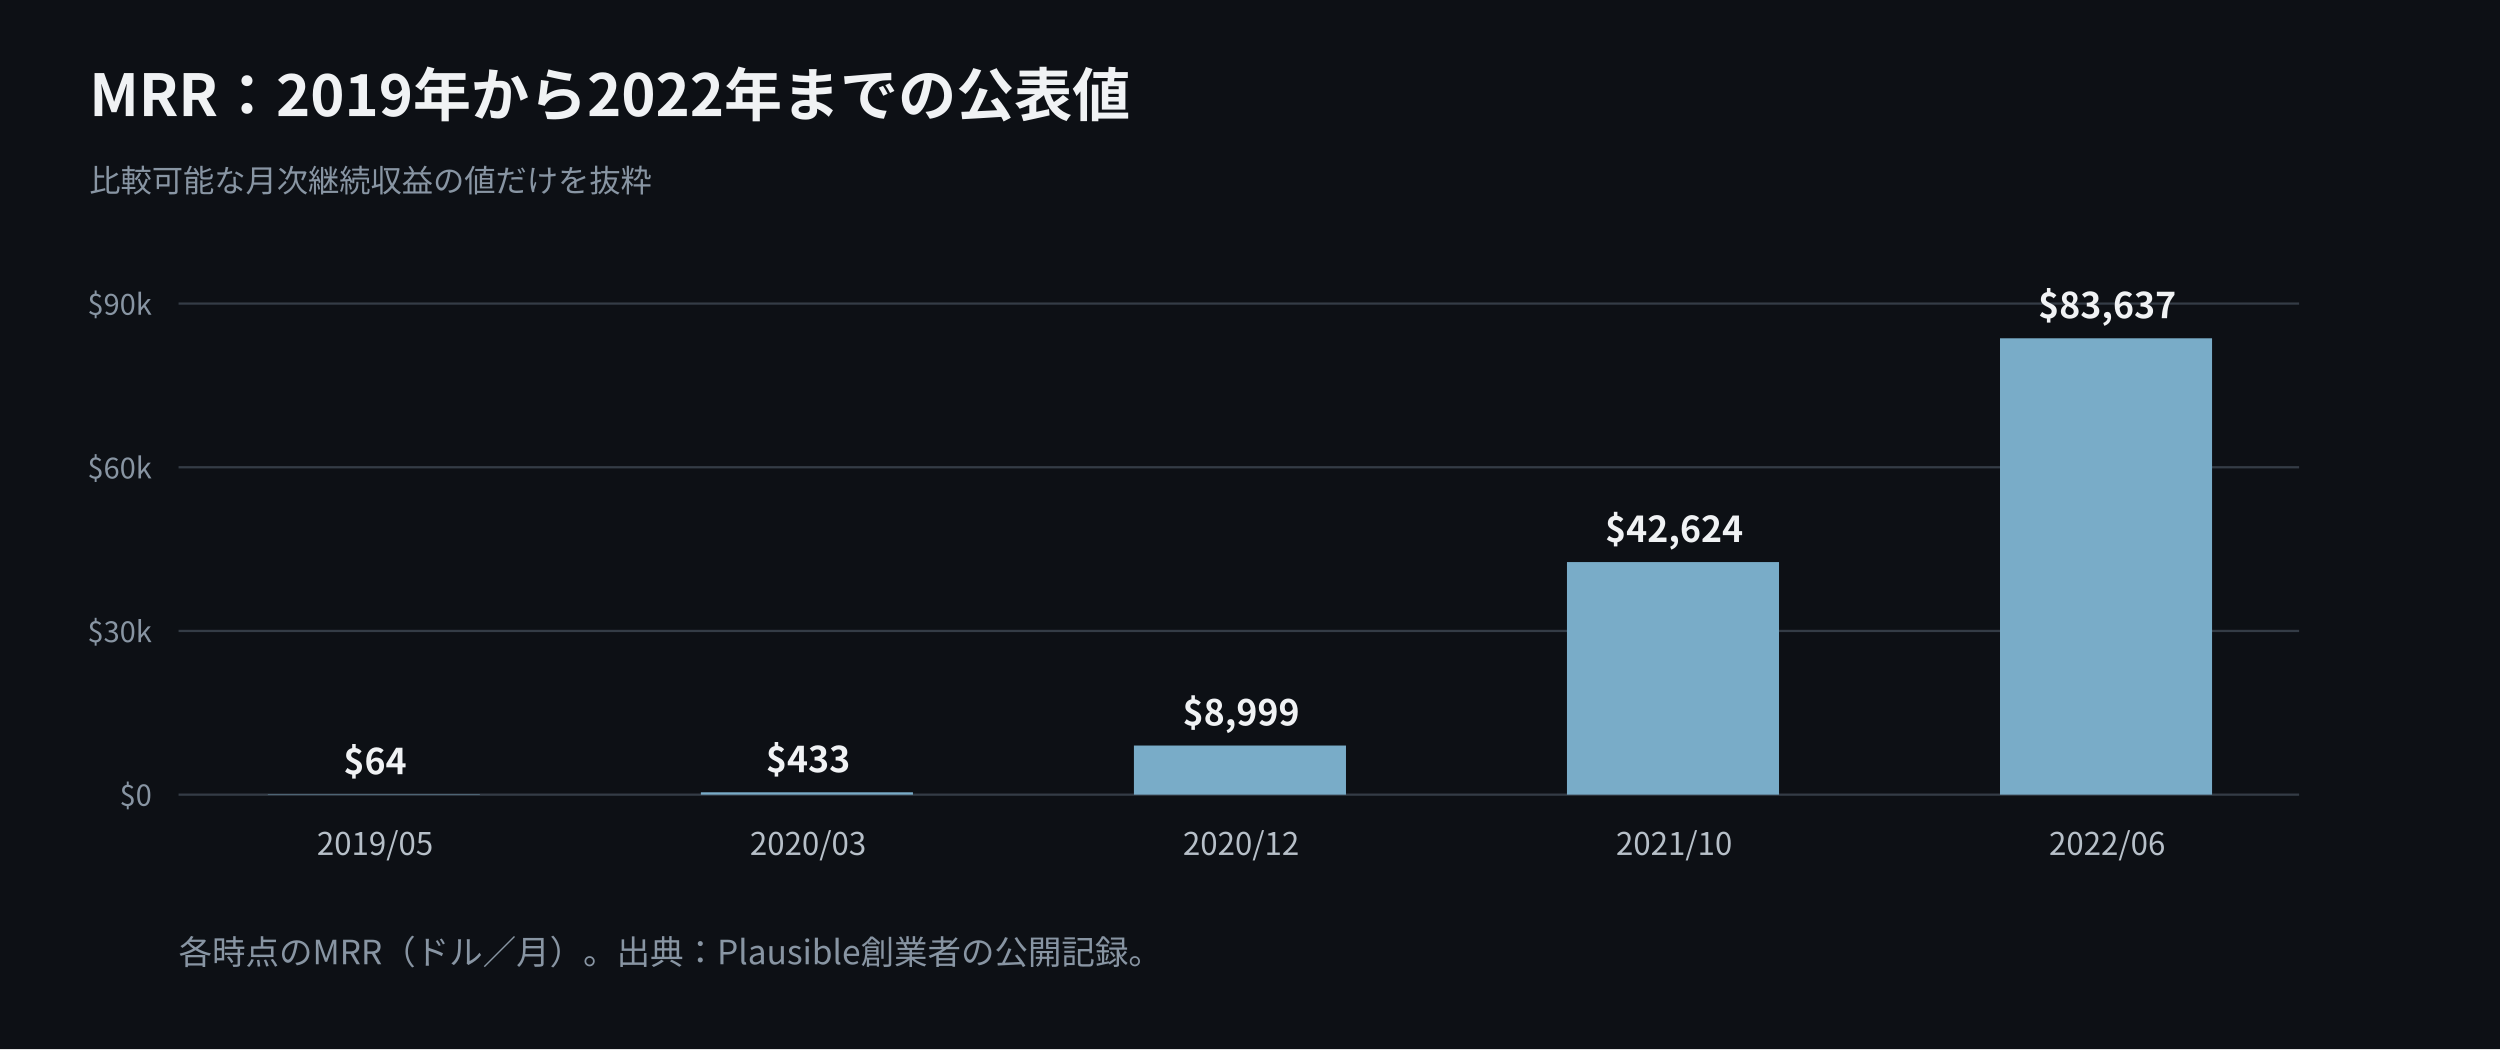
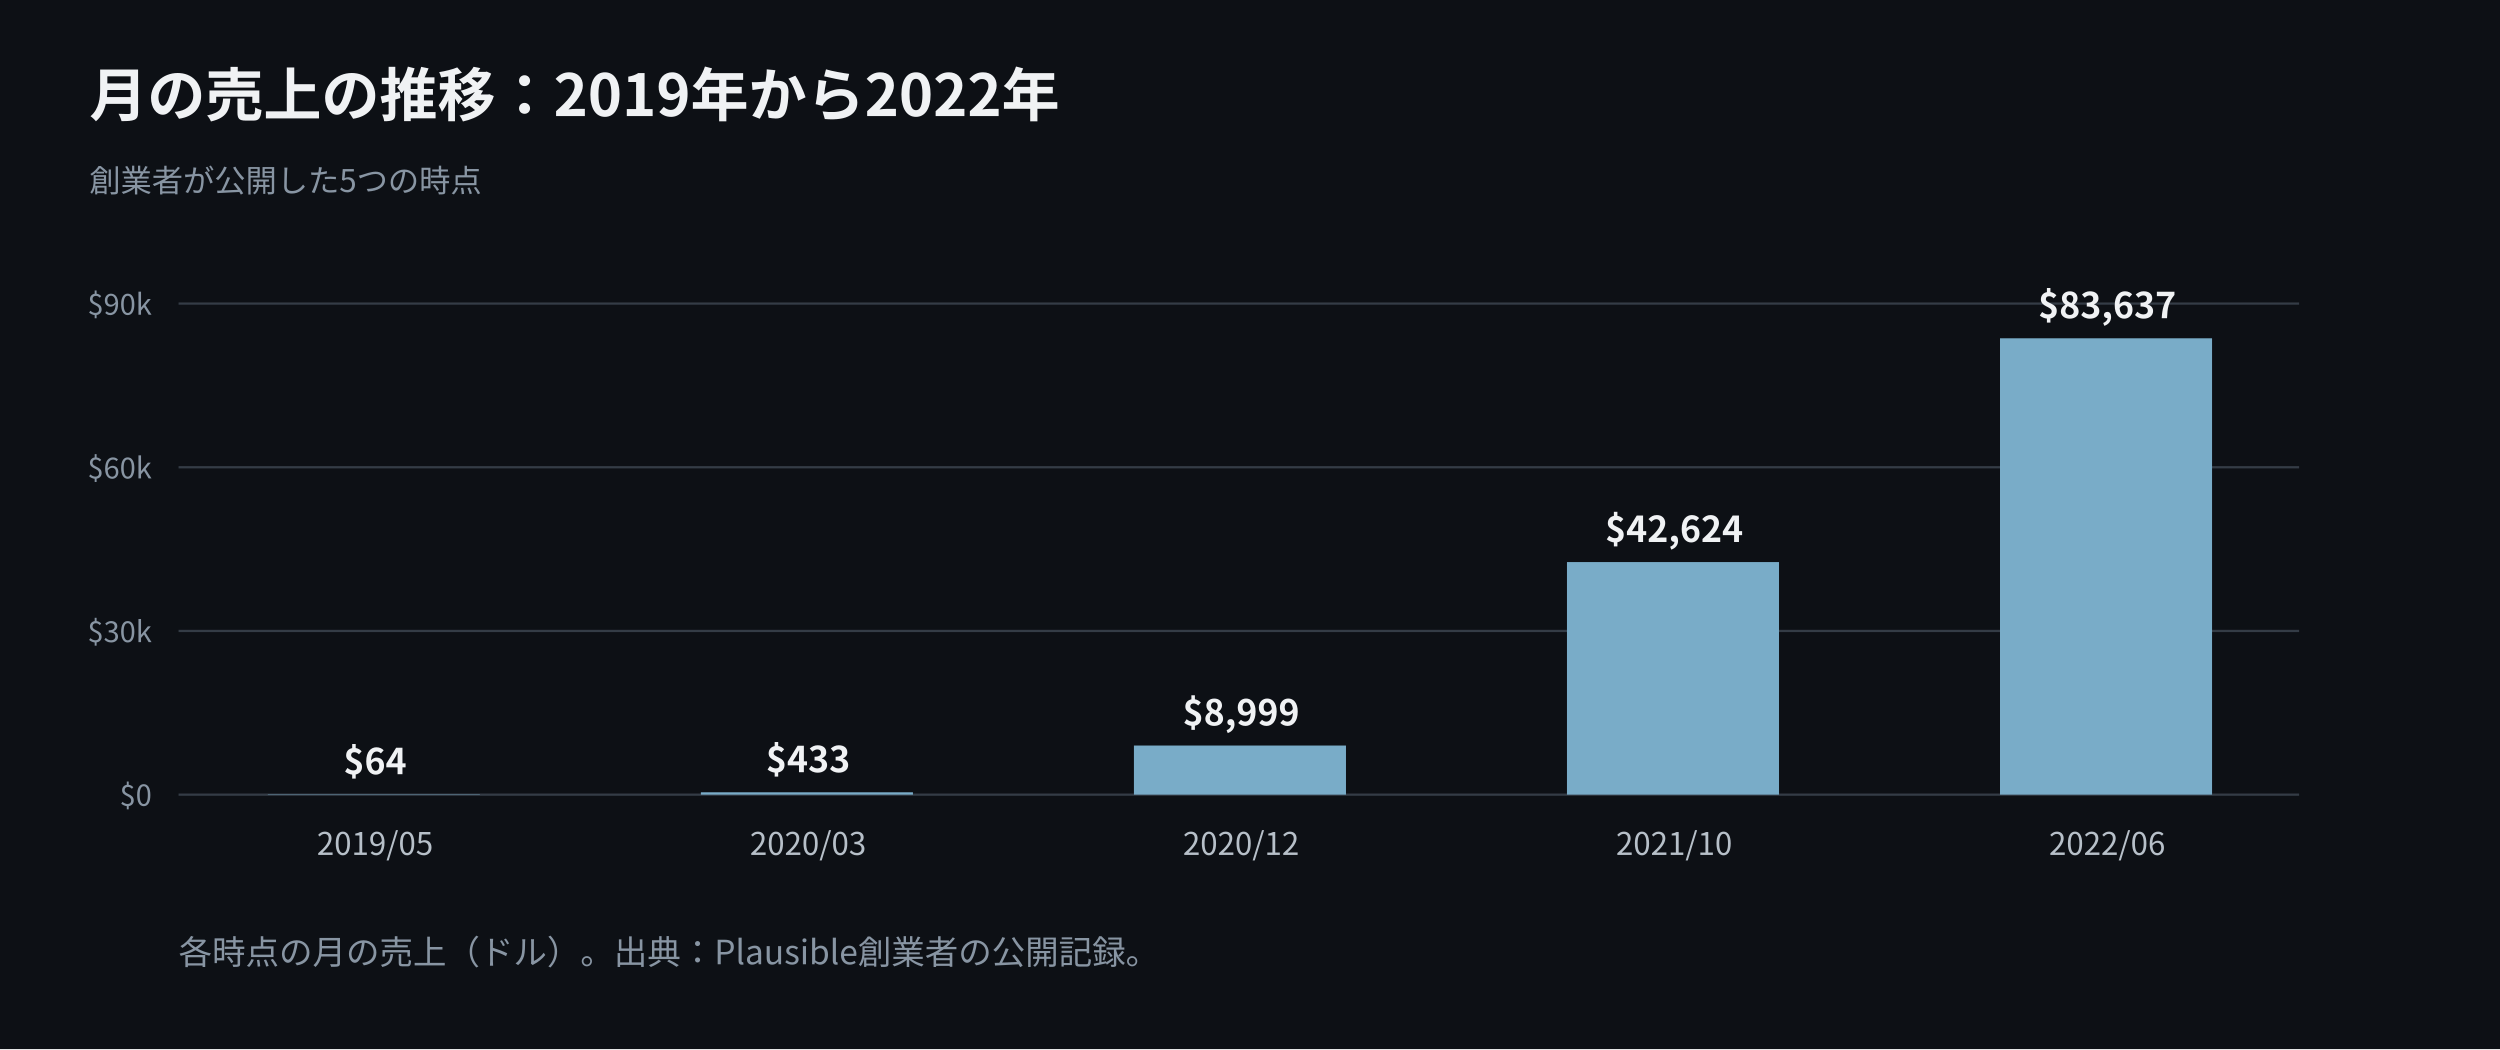
<svg xmlns="http://www.w3.org/2000/svg" baseProfile="full" height="470" version="1.1" viewBox="0 0 1120 470" width="1120">
  <defs />
  <rect fill="#0d1015" height="100%" width="100%" x="0" y="0" />
-   <text fill="#f0f2f4" font-family="Noto Sans CJK JP, sans-serif" font-size="26" font-weight="600" x="40" y="52">MRR：2019年から2022年までの公表値</text>
-   <text fill="#8895a3" font-family="Noto Sans CJK JP, sans-serif" font-size="14" font-weight="400" x="40" y="86">比較可能な月次継続収益の値だけを抜粋</text>
+   <text fill="#f0f2f4" font-family="Noto Sans CJK JP, sans-serif" font-size="26" font-weight="600" x="40" y="52">月の売上の推移：2019年から2022年</text>
+   <text fill="#8895a3" font-family="Noto Sans CJK JP, sans-serif" font-size="14" font-weight="400" x="40" y="86">創業者が公開した5つの時点</text>
  <line stroke="#343c46" stroke-width="1" x1="80" x2="1030" y1="356.0" y2="356.0" />
  <text fill="#8895a3" font-family="Noto Sans CJK JP, sans-serif" font-size="13" font-weight="400" text-anchor="end" x="68" y="361.0">$0</text>
  <line stroke="#343c46" stroke-width="1" x1="80" x2="1030" y1="282.667" y2="282.667" />
  <text fill="#8895a3" font-family="Noto Sans CJK JP, sans-serif" font-size="13" font-weight="400" text-anchor="end" x="68" y="287.667">$30k</text>
  <line stroke="#343c46" stroke-width="1" x1="80" x2="1030" y1="209.333" y2="209.333" />
  <text fill="#8895a3" font-family="Noto Sans CJK JP, sans-serif" font-size="13" font-weight="400" text-anchor="end" x="68" y="214.333">$60k</text>
  <line stroke="#343c46" stroke-width="1" x1="80" x2="1030" y1="136.0" y2="136.0" />
  <text fill="#8895a3" font-family="Noto Sans CJK JP, sans-serif" font-size="13" font-weight="400" text-anchor="end" x="68" y="141.0">$90k</text>
  <rect fill="#79acc8" height="0.156" width="95" x="120" y="355.844" />
  <text fill="#f0f2f4" font-family="Noto Sans CJK JP, sans-serif" font-size="16" font-weight="600" text-anchor="middle" x="168" y="346.844">$64</text>
  <text fill="#b7c0c9" font-family="Noto Sans CJK JP, sans-serif" font-size="14" font-weight="400" text-anchor="middle" x="168" y="383">2019/05</text>
  <rect fill="#79acc8" height="1.058" width="95" x="314" y="354.942" />
  <text fill="#f0f2f4" font-family="Noto Sans CJK JP, sans-serif" font-size="16" font-weight="600" text-anchor="middle" x="362" y="345.942">$433</text>
  <text fill="#b7c0c9" font-family="Noto Sans CJK JP, sans-serif" font-size="14" font-weight="400" text-anchor="middle" x="362" y="383">2020/03</text>
  <rect fill="#79acc8" height="21.998" width="95" x="508" y="334.002" />
  <text fill="#f0f2f4" font-family="Noto Sans CJK JP, sans-serif" font-size="16" font-weight="600" text-anchor="middle" x="556" y="325.002">$8,999</text>
  <text fill="#b7c0c9" font-family="Noto Sans CJK JP, sans-serif" font-size="14" font-weight="400" text-anchor="middle" x="556" y="383">2020/12</text>
  <rect fill="#79acc8" height="104.192" width="95" x="702" y="251.808" />
  <text fill="#f0f2f4" font-family="Noto Sans CJK JP, sans-serif" font-size="16" font-weight="600" text-anchor="middle" x="750" y="242.808">$42,624</text>
  <text fill="#b7c0c9" font-family="Noto Sans CJK JP, sans-serif" font-size="14" font-weight="400" text-anchor="middle" x="750" y="383">2021/10</text>
  <rect fill="#79acc8" height="204.446" width="95" x="896" y="151.554" />
  <text fill="#f0f2f4" font-family="Noto Sans CJK JP, sans-serif" font-size="16" font-weight="600" text-anchor="middle" x="944" y="142.554">$83,637</text>
  <text fill="#b7c0c9" font-family="Noto Sans CJK JP, sans-serif" font-size="14" font-weight="400" text-anchor="middle" x="944" y="383">2022/06</text>
-   <text fill="#8895a3" font-family="Noto Sans CJK JP, sans-serif" font-size="15" font-weight="400" x="80" y="432">各時点のMRR（ドル／月）。出典：Plausible創業者の公開記録。</text>
+   <text fill="#8895a3" font-family="Noto Sans CJK JP, sans-serif" font-size="15" font-weight="400" x="80" y="432">各時点の月の売上（ドル）。出典：Plausible創業者の公開記録。</text>
</svg>
